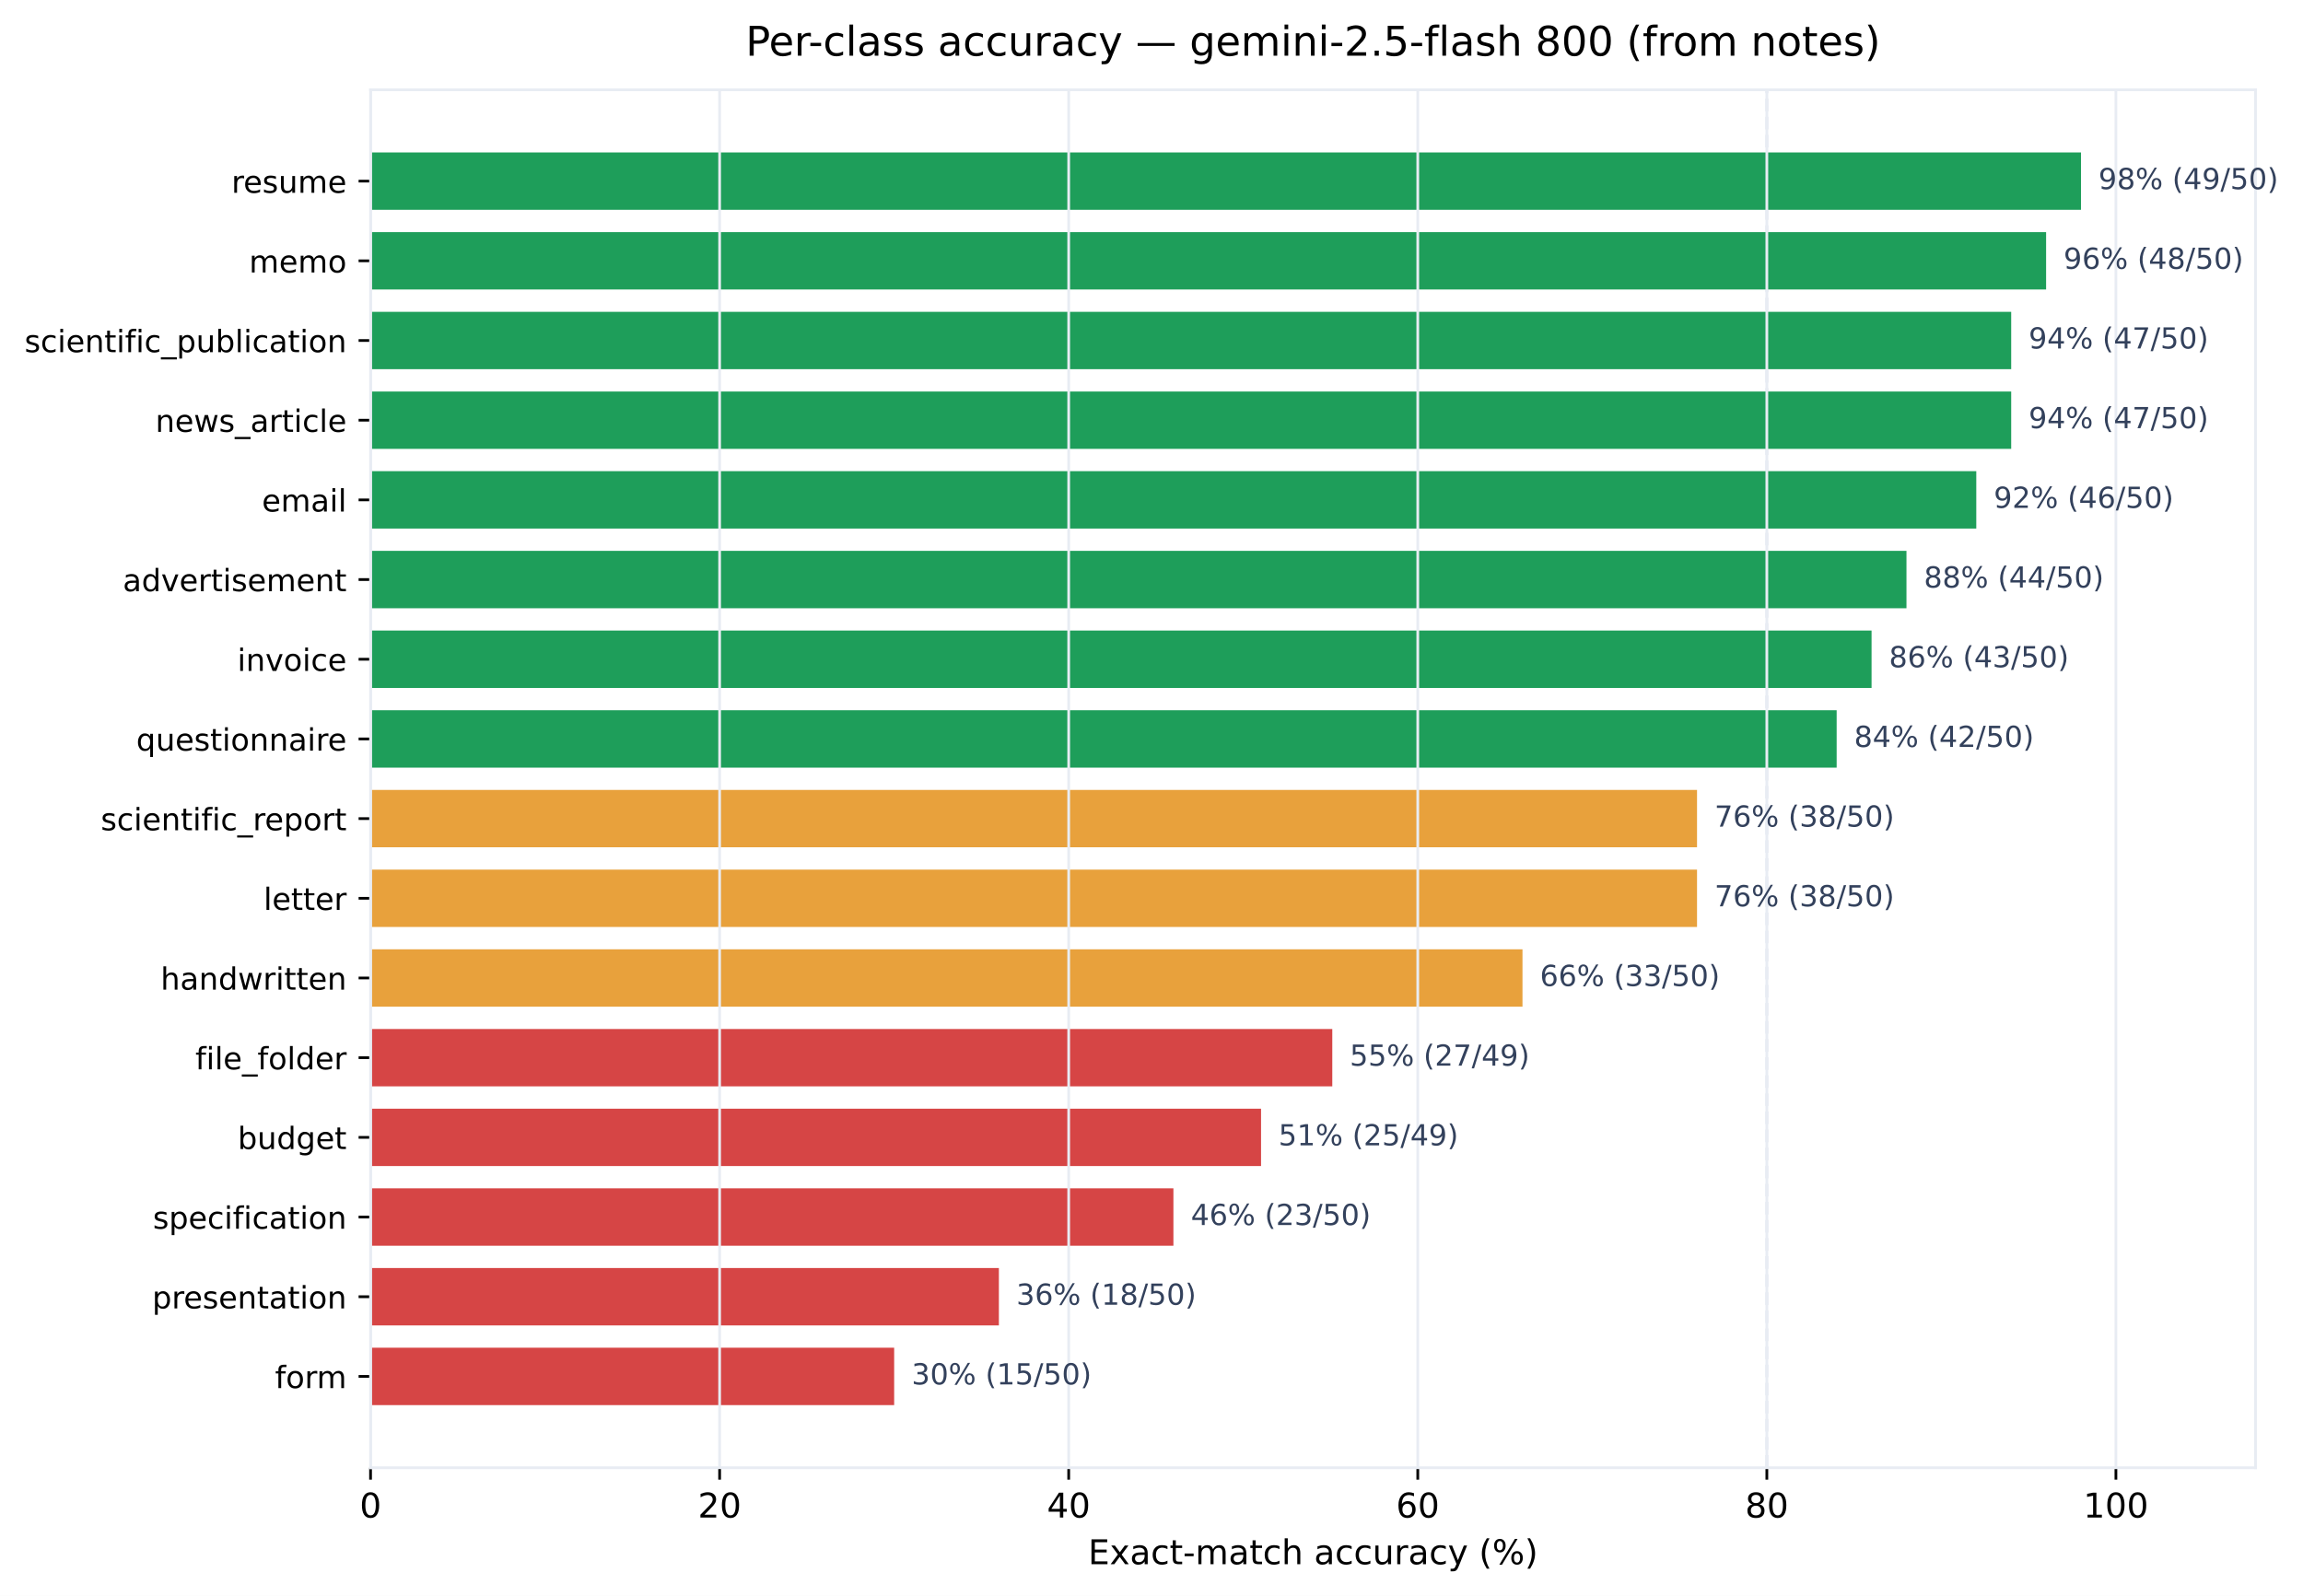
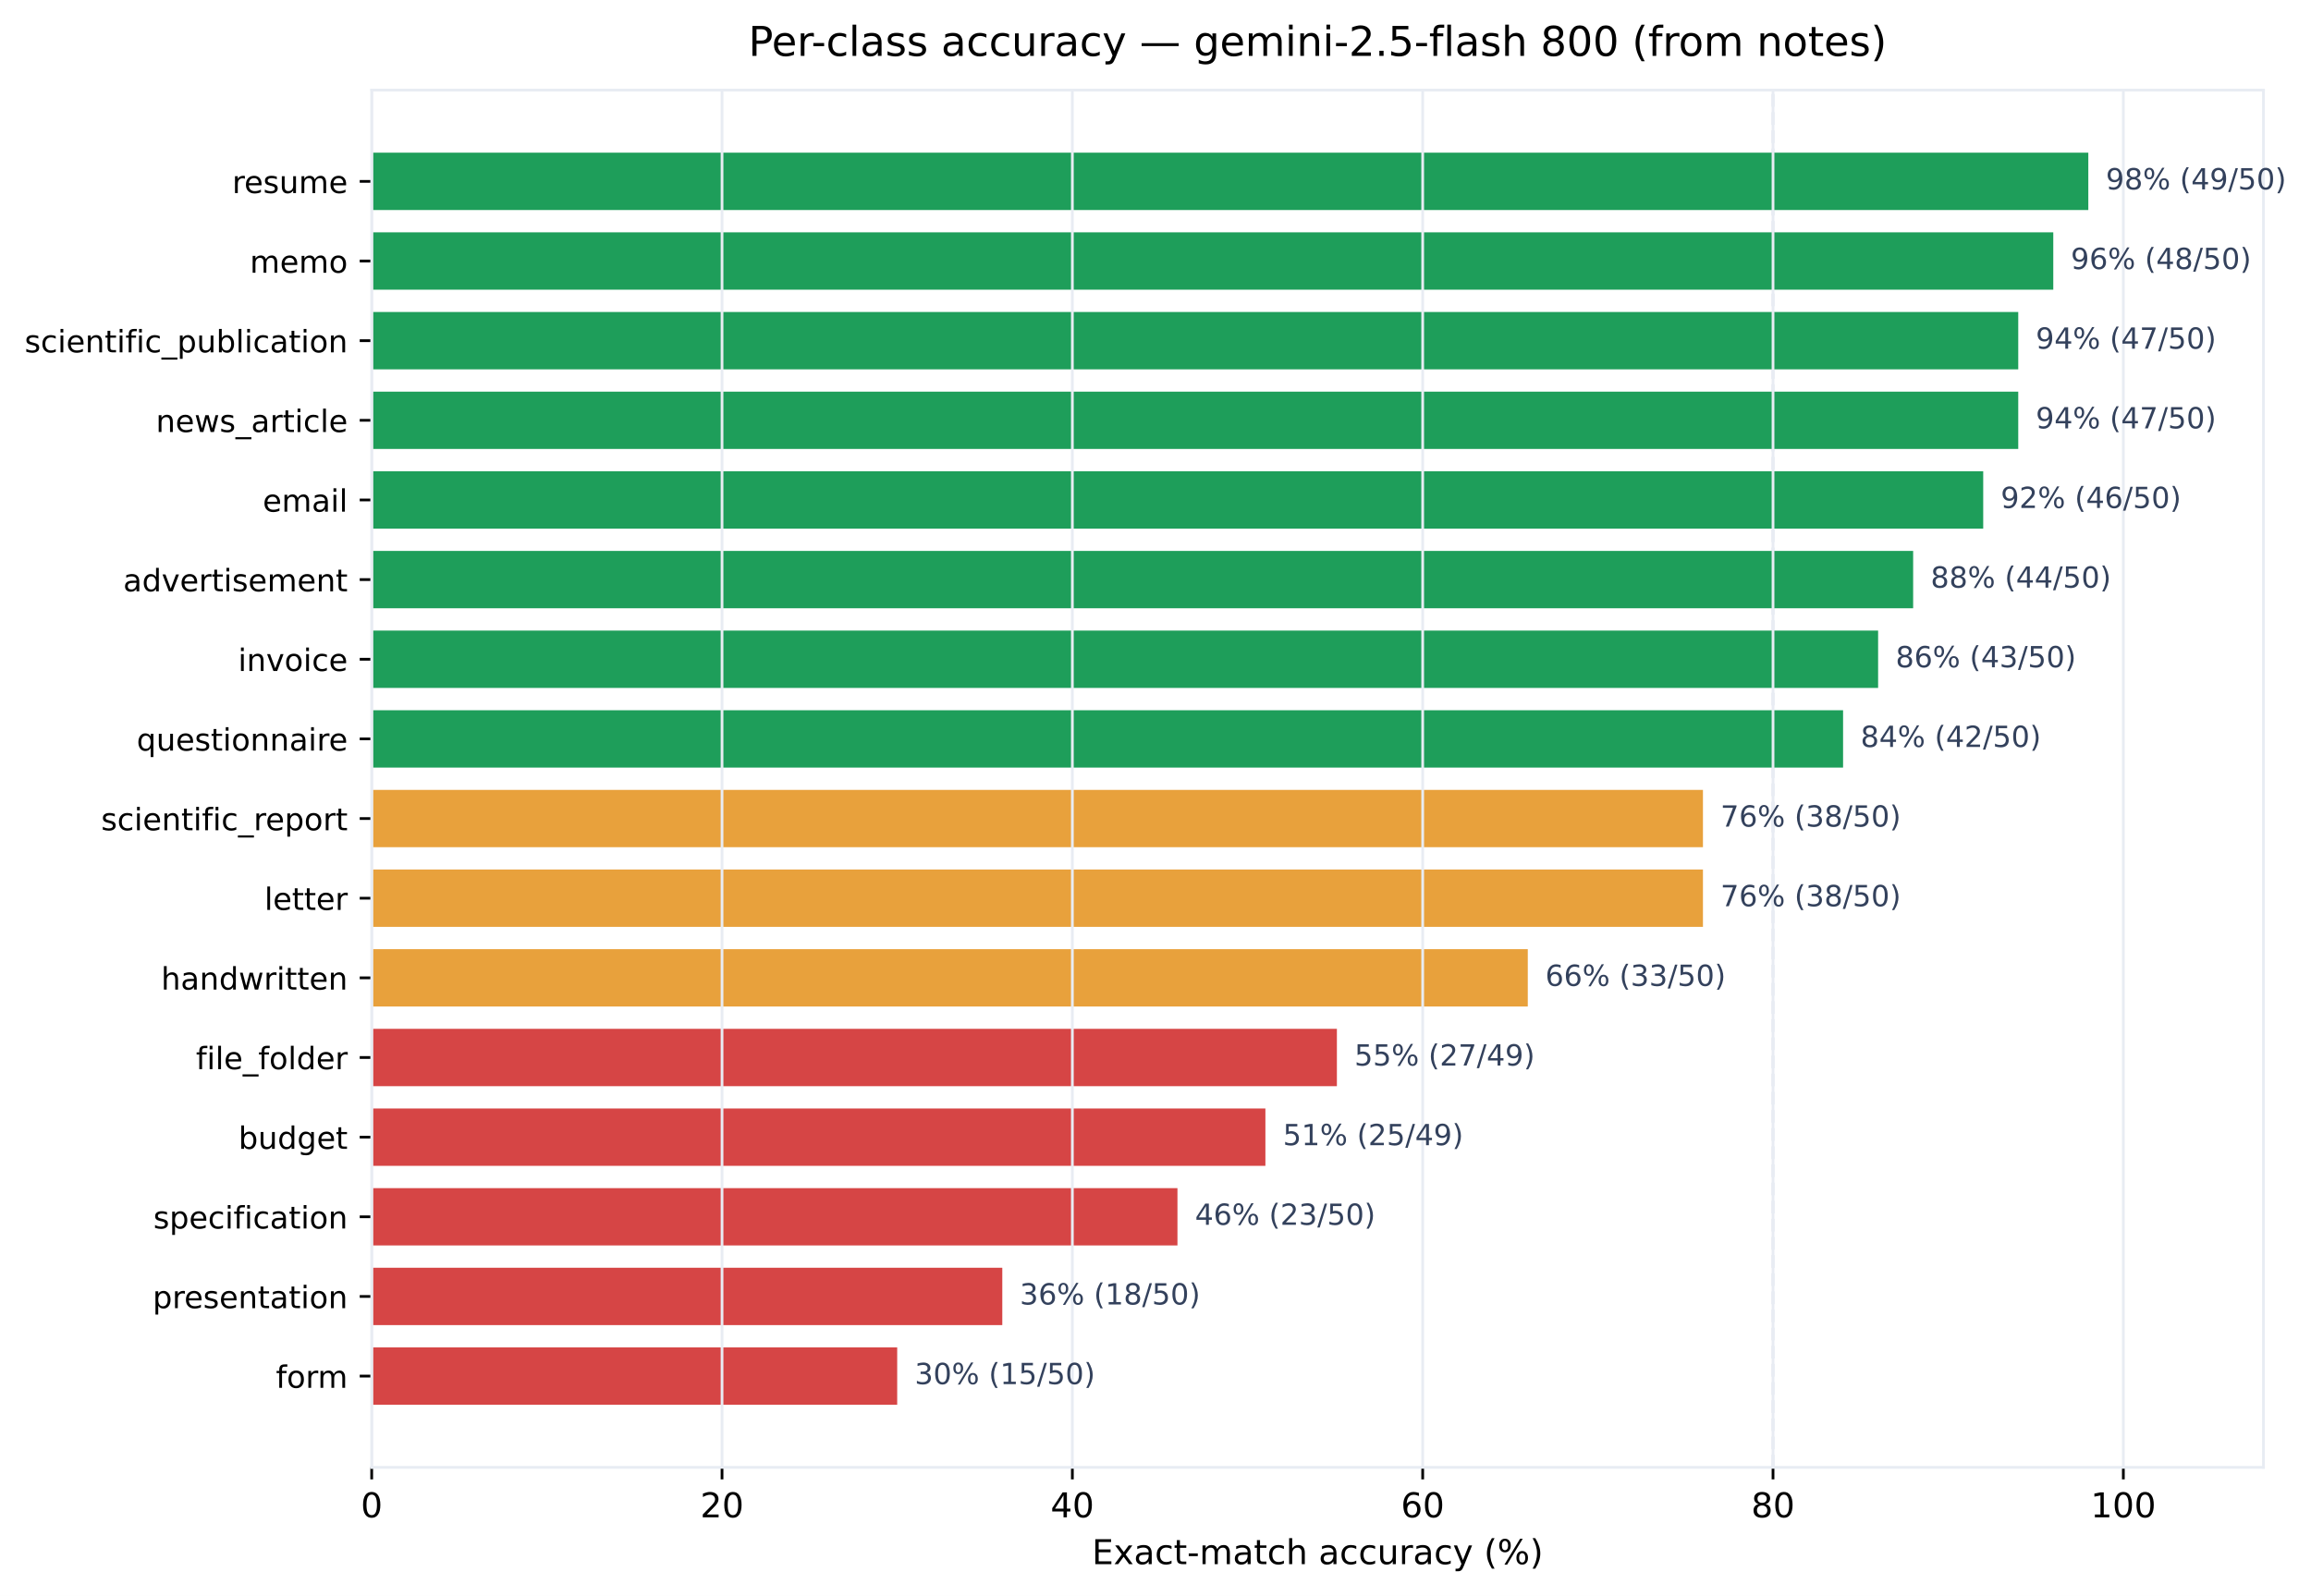
- <svg xmlns="http://www.w3.org/2000/svg" xmlns:xlink="http://www.w3.org/1999/xlink" width="674.707pt" height="467.674pt" viewBox="0 0 674.707 467.674" version="1.1">
+ <svg xmlns="http://www.w3.org/2000/svg" xmlns:xlink="http://www.w3.org/1999/xlink" width="674.954pt" height="466.234pt" viewBox="0 0 674.954 466.234" version="1.1">
  <defs>
    <style type="text/css">*{stroke-linejoin: round; stroke-linecap: butt}</style>
  </defs>
  <g id="figure_1">
    <g id="patch_1">
-       <path d="M 0 467.674  L 674.707 467.674  L 674.707 0  L 0 0  z " style="fill: #ffffff" />
+       <path d="M 0 466.234  L 674.954 466.234  L 674.954 0  L 0 0  z " style="fill: #ffffff" />
    </g>
    <g id="axes_1">
      <g id="patch_2">
-         <path d="M 108.559 430.118  L 660.804 430.118  L 660.804 26.318  L 108.559 26.318  z " style="fill: #ffffff" />
+         <path d="M 108.559 428.678  L 661.074 428.678  L 661.074 26.318  L 108.559 26.318  z " style="fill: #ffffff" />
      </g>
      <g id="line2d_1">
-         <path d="M 517.63 430.118  L 517.63 26.318  " clip-path="url(#p64cf6b61b1)" style="fill: none; stroke-dasharray: 3.7,1.6; stroke-dashoffset: 0; stroke: #e8ecf3" />
+         <path d="M 517.83 428.678  L 517.83 26.318  " clip-path="url(#pb1fbc8a06d)" style="fill: none; stroke-dasharray: 3.7,1.6; stroke-dashoffset: 0; stroke: #e8ecf3" />
      </g>
      <g id="patch_3">
-         <path d="M 108.559 411.764  L 261.961 411.764  L 261.961 394.95  L 108.559 394.95  z " clip-path="url(#p64cf6b61b1)" style="fill: #d64545" />
+         <path d="M 108.559 410.389  L 262.036 410.389  L 262.036 393.636  L 108.559 393.636  z " clip-path="url(#pb1fbc8a06d)" style="fill: #d64545" />
      </g>
      <g id="patch_4">
-         <path d="M 108.559 388.412  L 292.641 388.412  L 292.641 371.598  L 108.559 371.598  z " clip-path="url(#p64cf6b61b1)" style="fill: #d64545" />
+         <path d="M 108.559 387.12  L 292.731 387.12  L 292.731 370.367  L 108.559 370.367  z " clip-path="url(#pb1fbc8a06d)" style="fill: #d64545" />
      </g>
      <g id="patch_5">
-         <path d="M 108.559 365.06  L 343.775 365.06  L 343.775 348.247  L 108.559 348.247  z " clip-path="url(#p64cf6b61b1)" style="fill: #d64545" />
+         <path d="M 108.559 363.852  L 343.89 363.852  L 343.89 347.099  L 108.559 347.099  z " clip-path="url(#pb1fbc8a06d)" style="fill: #d64545" />
      </g>
      <g id="patch_6">
-         <path d="M 108.559 341.708  L 369.446 341.708  L 369.446 324.895  L 108.559 324.895  z " clip-path="url(#p64cf6b61b1)" style="fill: #d64545" />
+         <path d="M 108.559 340.583  L 369.574 340.583  L 369.574 323.83  L 108.559 323.83  z " clip-path="url(#pb1fbc8a06d)" style="fill: #d64545" />
      </g>
      <g id="patch_7">
-         <path d="M 108.559 318.356  L 390.317 318.356  L 390.317 301.543  L 108.559 301.543  z " clip-path="url(#p64cf6b61b1)" style="fill: #d64545" />
+         <path d="M 108.559 317.315  L 390.455 317.315  L 390.455 300.561  L 108.559 300.561  z " clip-path="url(#pb1fbc8a06d)" style="fill: #d64545" />
      </g>
      <g id="patch_8">
-         <path d="M 108.559 295.004  L 446.042 295.004  L 446.042 278.191  L 108.559 278.191  z " clip-path="url(#p64cf6b61b1)" style="fill: #e8a13c" />
+         <path d="M 108.559 294.046  L 446.207 294.046  L 446.207 277.293  L 108.559 277.293  z " clip-path="url(#pb1fbc8a06d)" style="fill: #e8a13c" />
      </g>
      <g id="patch_9">
-         <path d="M 108.559 271.653  L 497.176 271.653  L 497.176 254.839  L 108.559 254.839  z " clip-path="url(#p64cf6b61b1)" style="fill: #e8a13c" />
+         <path d="M 108.559 270.778  L 497.366 270.778  L 497.366 254.024  L 108.559 254.024  z " clip-path="url(#pb1fbc8a06d)" style="fill: #e8a13c" />
      </g>
      <g id="patch_10">
-         <path d="M 108.559 248.301  L 497.176 248.301  L 497.176 231.487  L 108.559 231.487  z " clip-path="url(#p64cf6b61b1)" style="fill: #e8a13c" />
+         <path d="M 108.559 247.509  L 497.366 247.509  L 497.366 230.756  L 108.559 230.756  z " clip-path="url(#pb1fbc8a06d)" style="fill: #e8a13c" />
      </g>
      <g id="patch_11">
-         <path d="M 108.559 224.949  L 538.083 224.949  L 538.083 208.136  L 108.559 208.136  z " clip-path="url(#p64cf6b61b1)" style="fill: #1e9e5a" />
+         <path d="M 108.559 224.241  L 538.293 224.241  L 538.293 207.487  L 108.559 207.487  z " clip-path="url(#pb1fbc8a06d)" style="fill: #1e9e5a" />
      </g>
      <g id="patch_12">
-         <path d="M 108.559 201.597  L 548.31 201.597  L 548.31 184.784  L 108.559 184.784  z " clip-path="url(#p64cf6b61b1)" style="fill: #1e9e5a" />
+         <path d="M 108.559 200.972  L 548.525 200.972  L 548.525 184.219  L 108.559 184.219  z " clip-path="url(#pb1fbc8a06d)" style="fill: #1e9e5a" />
      </g>
      <g id="patch_13">
-         <path d="M 108.559 178.245  L 558.537 178.245  L 558.537 161.432  L 108.559 161.432  z " clip-path="url(#p64cf6b61b1)" style="fill: #1e9e5a" />
+         <path d="M 108.559 177.703  L 558.757 177.703  L 558.757 160.95  L 108.559 160.95  z " clip-path="url(#pb1fbc8a06d)" style="fill: #1e9e5a" />
      </g>
      <g id="patch_14">
-         <path d="M 108.559 154.893  L 578.99 154.893  L 578.99 138.08  L 108.559 138.08  z " clip-path="url(#p64cf6b61b1)" style="fill: #1e9e5a" />
+         <path d="M 108.559 154.435  L 579.22 154.435  L 579.22 137.681  L 108.559 137.681  z " clip-path="url(#pb1fbc8a06d)" style="fill: #1e9e5a" />
      </g>
      <g id="patch_15">
-         <path d="M 108.559 131.542  L 589.217 131.542  L 589.217 114.728  L 108.559 114.728  z " clip-path="url(#p64cf6b61b1)" style="fill: #1e9e5a" />
+         <path d="M 108.559 131.166  L 589.452 131.166  L 589.452 114.413  L 108.559 114.413  z " clip-path="url(#pb1fbc8a06d)" style="fill: #1e9e5a" />
      </g>
      <g id="patch_16">
-         <path d="M 108.559 108.19  L 589.217 108.19  L 589.217 91.376  L 108.559 91.376  z " clip-path="url(#p64cf6b61b1)" style="fill: #1e9e5a" />
+         <path d="M 108.559 107.898  L 589.452 107.898  L 589.452 91.144  L 108.559 91.144  z " clip-path="url(#pb1fbc8a06d)" style="fill: #1e9e5a" />
      </g>
      <g id="patch_17">
-         <path d="M 108.559 84.838  L 599.444 84.838  L 599.444 68.025  L 108.559 68.025  z " clip-path="url(#p64cf6b61b1)" style="fill: #1e9e5a" />
+         <path d="M 108.559 84.629  L 599.684 84.629  L 599.684 67.876  L 108.559 67.876  z " clip-path="url(#pb1fbc8a06d)" style="fill: #1e9e5a" />
      </g>
      <g id="patch_18">
-         <path d="M 108.559 61.486  L 609.671 61.486  L 609.671 44.673  L 108.559 44.673  z " clip-path="url(#p64cf6b61b1)" style="fill: #1e9e5a" />
+         <path d="M 108.559 61.361  L 609.916 61.361  L 609.916 44.607  L 108.559 44.607  z " clip-path="url(#pb1fbc8a06d)" style="fill: #1e9e5a" />
      </g>
      <g id="matplotlib.axis_1">
        <g id="xtick_1">
          <g id="line2d_2">
-             <path d="M 108.559 430.118  L 108.559 26.318  " clip-path="url(#p64cf6b61b1)" style="fill: none; stroke: #e8ecf3; stroke-width: 0.8; stroke-linecap: square" />
+             <path d="M 108.559 428.678  L 108.559 26.318  " clip-path="url(#pb1fbc8a06d)" style="fill: none; stroke: #e8ecf3; stroke-width: 0.8; stroke-linecap: square" />
          </g>
          <g id="line2d_3">
            <defs>
-               <path id="mfd3cda7825" d="M 0 0  L 0 3.5  " style="stroke: #000000; stroke-width: 0.8" />
+               <path id="m0cc9f6e14e" d="M 0 0  L 0 3.5  " style="stroke: #000000; stroke-width: 0.8" />
            </defs>
            <g>
-               <use xlink:href="#mfd3cda7825" x="108.559" y="430.118" style="stroke: #000000; stroke-width: 0.8" />
+               <use xlink:href="#m0cc9f6e14e" x="108.559" y="428.678" style="stroke: #000000; stroke-width: 0.8" />
            </g>
          </g>
          <g id="text_1">
-             <text style="font-size: 10px; font-family: 'DejaVu Sans'; text-anchor: middle" x="108.559" y="444.717" transform="rotate(-0 108.5594 444.7166)">0</text>
+             <text style="font: 10px 'DejaVu Sans'; text-anchor: middle" x="108.559" y="443.277" transform="rotate(-0 108.5594 443.2766)">0</text>
          </g>
        </g>
        <g id="xtick_2">
          <g id="line2d_4">
-             <path d="M 210.827 430.118  L 210.827 26.318  " clip-path="url(#p64cf6b61b1)" style="fill: none; stroke: #e8ecf3; stroke-width: 0.8; stroke-linecap: square" />
+             <path d="M 210.877 428.678  L 210.877 26.318  " clip-path="url(#pb1fbc8a06d)" style="fill: none; stroke: #e8ecf3; stroke-width: 0.8; stroke-linecap: square" />
          </g>
          <g id="line2d_5">
            <g>
-               <use xlink:href="#mfd3cda7825" x="210.827" y="430.118" style="stroke: #000000; stroke-width: 0.8" />
+               <use xlink:href="#m0cc9f6e14e" x="210.877" y="428.678" style="stroke: #000000; stroke-width: 0.8" />
            </g>
          </g>
          <g id="text_2">
-             <text style="font-size: 10px; font-family: 'DejaVu Sans'; text-anchor: middle" x="210.827" y="444.717" transform="rotate(-0 210.827 444.7166)">20</text>
+             <text style="font: 10px 'DejaVu Sans'; text-anchor: middle" x="210.877" y="443.277" transform="rotate(-0 210.877 443.2766)">20</text>
          </g>
        </g>
        <g id="xtick_3">
          <g id="line2d_6">
-             <path d="M 313.095 430.118  L 313.095 26.318  " clip-path="url(#p64cf6b61b1)" style="fill: none; stroke: #e8ecf3; stroke-width: 0.8; stroke-linecap: square" />
+             <path d="M 313.195 428.678  L 313.195 26.318  " clip-path="url(#pb1fbc8a06d)" style="fill: none; stroke: #e8ecf3; stroke-width: 0.8; stroke-linecap: square" />
          </g>
          <g id="line2d_7">
            <g>
-               <use xlink:href="#mfd3cda7825" x="313.095" y="430.118" style="stroke: #000000; stroke-width: 0.8" />
+               <use xlink:href="#m0cc9f6e14e" x="313.195" y="428.678" style="stroke: #000000; stroke-width: 0.8" />
            </g>
          </g>
          <g id="text_3">
-             <text style="font-size: 10px; font-family: 'DejaVu Sans'; text-anchor: middle" x="313.095" y="444.717" transform="rotate(-0 313.0946 444.7166)">40</text>
+             <text style="font: 10px 'DejaVu Sans'; text-anchor: middle" x="313.195" y="443.277" transform="rotate(-0 313.1946 443.2766)">40</text>
          </g>
        </g>
        <g id="xtick_4">
          <g id="line2d_8">
-             <path d="M 415.362 430.118  L 415.362 26.318  " clip-path="url(#p64cf6b61b1)" style="fill: none; stroke: #e8ecf3; stroke-width: 0.8; stroke-linecap: square" />
+             <path d="M 415.512 428.678  L 415.512 26.318  " clip-path="url(#pb1fbc8a06d)" style="fill: none; stroke: #e8ecf3; stroke-width: 0.8; stroke-linecap: square" />
          </g>
          <g id="line2d_9">
            <g>
-               <use xlink:href="#mfd3cda7825" x="415.362" y="430.118" style="stroke: #000000; stroke-width: 0.8" />
+               <use xlink:href="#m0cc9f6e14e" x="415.512" y="428.678" style="stroke: #000000; stroke-width: 0.8" />
            </g>
          </g>
          <g id="text_4">
-             <text style="font-size: 10px; font-family: 'DejaVu Sans'; text-anchor: middle" x="415.362" y="444.717" transform="rotate(-0 415.3622 444.7166)">60</text>
+             <text style="font: 10px 'DejaVu Sans'; text-anchor: middle" x="415.512" y="443.277" transform="rotate(-0 415.5122 443.2766)">60</text>
          </g>
        </g>
        <g id="xtick_5">
          <g id="line2d_10">
-             <path d="M 517.63 430.118  L 517.63 26.318  " clip-path="url(#p64cf6b61b1)" style="fill: none; stroke: #e8ecf3; stroke-width: 0.8; stroke-linecap: square" />
+             <path d="M 517.83 428.678  L 517.83 26.318  " clip-path="url(#pb1fbc8a06d)" style="fill: none; stroke: #e8ecf3; stroke-width: 0.8; stroke-linecap: square" />
          </g>
          <g id="line2d_11">
            <g>
-               <use xlink:href="#mfd3cda7825" x="517.63" y="430.118" style="stroke: #000000; stroke-width: 0.8" />
+               <use xlink:href="#m0cc9f6e14e" x="517.83" y="428.678" style="stroke: #000000; stroke-width: 0.8" />
            </g>
          </g>
          <g id="text_5">
-             <text style="font-size: 10px; font-family: 'DejaVu Sans'; text-anchor: middle" x="517.63" y="444.717" transform="rotate(-0 517.6297 444.7166)">80</text>
+             <text style="font: 10px 'DejaVu Sans'; text-anchor: middle" x="517.83" y="443.277" transform="rotate(-0 517.8297 443.2766)">80</text>
          </g>
        </g>
        <g id="xtick_6">
          <g id="line2d_12">
-             <path d="M 619.897 430.118  L 619.897 26.318  " clip-path="url(#p64cf6b61b1)" style="fill: none; stroke: #e8ecf3; stroke-width: 0.8; stroke-linecap: square" />
+             <path d="M 620.147 428.678  L 620.147 26.318  " clip-path="url(#pb1fbc8a06d)" style="fill: none; stroke: #e8ecf3; stroke-width: 0.8; stroke-linecap: square" />
          </g>
          <g id="line2d_13">
            <g>
-               <use xlink:href="#mfd3cda7825" x="619.897" y="430.118" style="stroke: #000000; stroke-width: 0.8" />
+               <use xlink:href="#m0cc9f6e14e" x="620.147" y="428.678" style="stroke: #000000; stroke-width: 0.8" />
            </g>
          </g>
          <g id="text_6">
-             <text style="font-size: 10px; font-family: 'DejaVu Sans'; text-anchor: middle" x="619.897" y="444.717" transform="rotate(-0 619.8973 444.7166)">100</text>
+             <text style="font: 10px 'DejaVu Sans'; text-anchor: middle" x="620.147" y="443.277" transform="rotate(-0 620.1473 443.2766)">100</text>
          </g>
        </g>
        <g id="text_7">
-           <text style="font-size: 10px; font-family: 'DejaVu Sans'; text-anchor: middle" x="384.682" y="458.395" transform="rotate(-0 384.6819 458.3947)">Exact-match accuracy (%)</text>
+           <text style="font: 10px 'DejaVu Sans'; text-anchor: middle" x="384.817" y="456.955" transform="rotate(-0 384.8169 456.9547)">Exact-match accuracy (%)</text>
        </g>
      </g>
      <g id="matplotlib.axis_2">
        <g id="ytick_1">
          <g id="line2d_14">
            <defs>
-               <path id="m686c7773fb" d="M 0 0  L -3.5 0  " style="stroke: #000000; stroke-width: 0.8" />
+               <path id="ma778e7bd1a" d="M 0 0  L -3.5 0  " style="stroke: #000000; stroke-width: 0.8" />
            </defs>
            <g>
-               <use xlink:href="#m686c7773fb" x="108.559" y="403.357" style="stroke: #000000; stroke-width: 0.8" />
+               <use xlink:href="#ma778e7bd1a" x="108.559" y="402.012" style="stroke: #000000; stroke-width: 0.8" />
            </g>
          </g>
          <g id="text_8">
-             <text style="font-size: 9px; font-family: 'DejaVu Sans'; text-anchor: end" x="101.559" y="406.776" transform="rotate(-0 101.5594 406.7762)">form</text>
+             <text style="font: 9px 'DejaVu Sans'; text-anchor: end" x="101.559" y="405.432" transform="rotate(-0 101.5594 405.4316)">form</text>
          </g>
        </g>
        <g id="ytick_2">
          <g id="line2d_15">
            <g>
-               <use xlink:href="#m686c7773fb" x="108.559" y="380.005" style="stroke: #000000; stroke-width: 0.8" />
+               <use xlink:href="#ma778e7bd1a" x="108.559" y="378.744" style="stroke: #000000; stroke-width: 0.8" />
            </g>
          </g>
          <g id="text_9">
-             <text style="font-size: 9px; font-family: 'DejaVu Sans'; text-anchor: end" x="101.559" y="383.424" transform="rotate(-0 101.5594 383.4244)">presentation</text>
+             <text style="font: 9px 'DejaVu Sans'; text-anchor: end" x="101.559" y="382.163" transform="rotate(-0 101.5594 382.1631)">presentation</text>
          </g>
        </g>
        <g id="ytick_3">
          <g id="line2d_16">
            <g>
-               <use xlink:href="#m686c7773fb" x="108.559" y="356.653" style="stroke: #000000; stroke-width: 0.8" />
+               <use xlink:href="#ma778e7bd1a" x="108.559" y="355.475" style="stroke: #000000; stroke-width: 0.8" />
            </g>
          </g>
          <g id="text_10">
-             <text style="font-size: 9px; font-family: 'DejaVu Sans'; text-anchor: end" x="101.559" y="360.073" transform="rotate(-0 101.5594 360.0725)">specification</text>
+             <text style="font: 9px 'DejaVu Sans'; text-anchor: end" x="101.559" y="358.895" transform="rotate(-0 101.5594 358.8945)">specification</text>
          </g>
        </g>
        <g id="ytick_4">
          <g id="line2d_17">
            <g>
-               <use xlink:href="#m686c7773fb" x="108.559" y="333.301" style="stroke: #000000; stroke-width: 0.8" />
+               <use xlink:href="#ma778e7bd1a" x="108.559" y="332.207" style="stroke: #000000; stroke-width: 0.8" />
            </g>
          </g>
          <g id="text_11">
-             <text style="font-size: 9px; font-family: 'DejaVu Sans'; text-anchor: end" x="101.559" y="336.721" transform="rotate(-0 101.5594 336.7207)">budget</text>
+             <text style="font: 9px 'DejaVu Sans'; text-anchor: end" x="101.559" y="335.626" transform="rotate(-0 101.5594 335.626)">budget</text>
          </g>
        </g>
        <g id="ytick_5">
          <g id="line2d_18">
            <g>
-               <use xlink:href="#m686c7773fb" x="108.559" y="309.95" style="stroke: #000000; stroke-width: 0.8" />
+               <use xlink:href="#ma778e7bd1a" x="108.559" y="308.938" style="stroke: #000000; stroke-width: 0.8" />
            </g>
          </g>
          <g id="text_12">
-             <text style="font-size: 9px; font-family: 'DejaVu Sans'; text-anchor: end" x="101.559" y="313.369" transform="rotate(-0 101.5594 313.3689)">file_folder</text>
+             <text style="font: 9px 'DejaVu Sans'; text-anchor: end" x="101.559" y="312.357" transform="rotate(-0 101.5594 312.3574)">file_folder</text>
          </g>
        </g>
        <g id="ytick_6">
          <g id="line2d_19">
            <g>
-               <use xlink:href="#m686c7773fb" x="108.559" y="286.598" style="stroke: #000000; stroke-width: 0.8" />
+               <use xlink:href="#ma778e7bd1a" x="108.559" y="285.67" style="stroke: #000000; stroke-width: 0.8" />
            </g>
          </g>
          <g id="text_13">
-             <text style="font-size: 9px; font-family: 'DejaVu Sans'; text-anchor: end" x="101.559" y="290.017" transform="rotate(-0 101.5594 290.017)">handwritten</text>
+             <text style="font: 9px 'DejaVu Sans'; text-anchor: end" x="101.559" y="289.089" transform="rotate(-0 101.5594 289.0888)">handwritten</text>
          </g>
        </g>
        <g id="ytick_7">
          <g id="line2d_20">
            <g>
-               <use xlink:href="#m686c7773fb" x="108.559" y="263.246" style="stroke: #000000; stroke-width: 0.8" />
+               <use xlink:href="#ma778e7bd1a" x="108.559" y="262.401" style="stroke: #000000; stroke-width: 0.8" />
            </g>
          </g>
          <g id="text_14">
-             <text style="font-size: 9px; font-family: 'DejaVu Sans'; text-anchor: end" x="101.559" y="266.665" transform="rotate(-0 101.5594 266.6652)">letter</text>
+             <text style="font: 9px 'DejaVu Sans'; text-anchor: end" x="101.559" y="265.82" transform="rotate(-0 101.5594 265.8203)">letter</text>
          </g>
        </g>
        <g id="ytick_8">
          <g id="line2d_21">
            <g>
-               <use xlink:href="#m686c7773fb" x="108.559" y="239.894" style="stroke: #000000; stroke-width: 0.8" />
+               <use xlink:href="#ma778e7bd1a" x="108.559" y="239.132" style="stroke: #000000; stroke-width: 0.8" />
            </g>
          </g>
          <g id="text_15">
-             <text style="font-size: 9px; font-family: 'DejaVu Sans'; text-anchor: end" x="101.559" y="243.313" transform="rotate(-0 101.5594 243.3133)">scientific_report</text>
+             <text style="font: 9px 'DejaVu Sans'; text-anchor: end" x="101.559" y="242.552" transform="rotate(-0 101.5594 242.5517)">scientific_report</text>
          </g>
        </g>
        <g id="ytick_9">
          <g id="line2d_22">
            <g>
-               <use xlink:href="#m686c7773fb" x="108.559" y="216.542" style="stroke: #000000; stroke-width: 0.8" />
+               <use xlink:href="#ma778e7bd1a" x="108.559" y="215.864" style="stroke: #000000; stroke-width: 0.8" />
            </g>
          </g>
          <g id="text_16">
-             <text style="font-size: 9px; font-family: 'DejaVu Sans'; text-anchor: end" x="101.559" y="219.962" transform="rotate(-0 101.5594 219.9615)">questionnaire</text>
+             <text style="font: 9px 'DejaVu Sans'; text-anchor: end" x="101.559" y="219.283" transform="rotate(-0 101.5594 219.2831)">questionnaire</text>
          </g>
        </g>
        <g id="ytick_10">
          <g id="line2d_23">
            <g>
-               <use xlink:href="#m686c7773fb" x="108.559" y="193.19" style="stroke: #000000; stroke-width: 0.8" />
+               <use xlink:href="#ma778e7bd1a" x="108.559" y="192.595" style="stroke: #000000; stroke-width: 0.8" />
            </g>
          </g>
          <g id="text_17">
-             <text style="font-size: 9px; font-family: 'DejaVu Sans'; text-anchor: end" x="101.559" y="196.61" transform="rotate(-0 101.5594 196.6097)">invoice</text>
+             <text style="font: 9px 'DejaVu Sans'; text-anchor: end" x="101.559" y="196.015" transform="rotate(-0 101.5594 196.0146)">invoice</text>
          </g>
        </g>
        <g id="ytick_11">
          <g id="line2d_24">
            <g>
-               <use xlink:href="#m686c7773fb" x="108.559" y="169.839" style="stroke: #000000; stroke-width: 0.8" />
+               <use xlink:href="#ma778e7bd1a" x="108.559" y="169.327" style="stroke: #000000; stroke-width: 0.8" />
            </g>
          </g>
          <g id="text_18">
-             <text style="font-size: 9px; font-family: 'DejaVu Sans'; text-anchor: end" x="101.559" y="173.258" transform="rotate(-0 101.5594 173.2578)">advertisement</text>
+             <text style="font: 9px 'DejaVu Sans'; text-anchor: end" x="101.559" y="172.746" transform="rotate(-0 101.5594 172.746)">advertisement</text>
          </g>
        </g>
        <g id="ytick_12">
          <g id="line2d_25">
            <g>
-               <use xlink:href="#m686c7773fb" x="108.559" y="146.487" style="stroke: #000000; stroke-width: 0.8" />
+               <use xlink:href="#ma778e7bd1a" x="108.559" y="146.058" style="stroke: #000000; stroke-width: 0.8" />
            </g>
          </g>
          <g id="text_19">
-             <text style="font-size: 9px; font-family: 'DejaVu Sans'; text-anchor: end" x="101.559" y="149.906" transform="rotate(-0 101.5594 149.906)">email</text>
+             <text style="font: 9px 'DejaVu Sans'; text-anchor: end" x="101.559" y="149.477" transform="rotate(-0 101.5594 149.4775)">email</text>
          </g>
        </g>
        <g id="ytick_13">
          <g id="line2d_26">
            <g>
-               <use xlink:href="#m686c7773fb" x="108.559" y="123.135" style="stroke: #000000; stroke-width: 0.8" />
+               <use xlink:href="#ma778e7bd1a" x="108.559" y="122.79" style="stroke: #000000; stroke-width: 0.8" />
            </g>
          </g>
          <g id="text_20">
-             <text style="font-size: 9px; font-family: 'DejaVu Sans'; text-anchor: end" x="101.559" y="126.554" transform="rotate(-0 101.5594 126.5541)">news_article</text>
+             <text style="font: 9px 'DejaVu Sans'; text-anchor: end" x="101.559" y="126.209" transform="rotate(-0 101.5594 126.2089)">news_article</text>
          </g>
        </g>
        <g id="ytick_14">
          <g id="line2d_27">
            <g>
-               <use xlink:href="#m686c7773fb" x="108.559" y="99.783" style="stroke: #000000; stroke-width: 0.8" />
+               <use xlink:href="#ma778e7bd1a" x="108.559" y="99.521" style="stroke: #000000; stroke-width: 0.8" />
            </g>
          </g>
          <g id="text_21">
-             <text style="font-size: 9px; font-family: 'DejaVu Sans'; text-anchor: end" x="101.559" y="103.202" transform="rotate(-0 101.5594 103.2023)">scientific_publication</text>
+             <text style="font: 9px 'DejaVu Sans'; text-anchor: end" x="101.559" y="102.94" transform="rotate(-0 101.5594 102.9403)">scientific_publication</text>
          </g>
        </g>
        <g id="ytick_15">
          <g id="line2d_28">
            <g>
-               <use xlink:href="#m686c7773fb" x="108.559" y="76.431" style="stroke: #000000; stroke-width: 0.8" />
+               <use xlink:href="#ma778e7bd1a" x="108.559" y="76.252" style="stroke: #000000; stroke-width: 0.8" />
            </g>
          </g>
          <g id="text_22">
-             <text style="font-size: 9px; font-family: 'DejaVu Sans'; text-anchor: end" x="101.559" y="79.85" transform="rotate(-0 101.5594 79.85047)">memo</text>
+             <text style="font: 9px 'DejaVu Sans'; text-anchor: end" x="101.559" y="79.672" transform="rotate(-0 101.5594 79.67176)">memo</text>
          </g>
        </g>
        <g id="ytick_16">
          <g id="line2d_29">
            <g>
-               <use xlink:href="#m686c7773fb" x="108.559" y="53.079" style="stroke: #000000; stroke-width: 0.8" />
+               <use xlink:href="#ma778e7bd1a" x="108.559" y="52.984" style="stroke: #000000; stroke-width: 0.8" />
            </g>
          </g>
          <g id="text_23">
-             <text style="font-size: 9px; font-family: 'DejaVu Sans'; text-anchor: end" x="101.559" y="56.499" transform="rotate(-0 101.5594 56.49863)">resume</text>
+             <text style="font: 9px 'DejaVu Sans'; text-anchor: end" x="101.559" y="56.403" transform="rotate(-0 101.5594 56.4032)">resume</text>
          </g>
        </g>
      </g>
      <g id="patch_19">
-         <path d="M 108.559 430.118  L 108.559 26.318  " style="fill: none; stroke: #e8ecf3; stroke-width: 0.8; stroke-linejoin: miter; stroke-linecap: square" />
+         <path d="M 108.559 428.678  L 108.559 26.318  " style="fill: none; stroke: #e8ecf3; stroke-width: 0.8; stroke-linejoin: miter; stroke-linecap: square" />
      </g>
      <g id="patch_20">
-         <path d="M 660.804 430.118  L 660.804 26.318  " style="fill: none; stroke: #e8ecf3; stroke-width: 0.8; stroke-linejoin: miter; stroke-linecap: square" />
+         <path d="M 661.074 428.678  L 661.074 26.318  " style="fill: none; stroke: #e8ecf3; stroke-width: 0.8; stroke-linejoin: miter; stroke-linecap: square" />
      </g>
      <g id="patch_21">
-         <path d="M 108.559 430.118  L 660.804 430.118  " style="fill: none; stroke: #e8ecf3; stroke-width: 0.8; stroke-linejoin: miter; stroke-linecap: square" />
+         <path d="M 108.559 428.678  L 661.074 428.678  " style="fill: none; stroke: #e8ecf3; stroke-width: 0.8; stroke-linejoin: miter; stroke-linecap: square" />
      </g>
      <g id="patch_22">
-         <path d="M 108.559 26.318  L 660.804 26.318  " style="fill: none; stroke: #e8ecf3; stroke-width: 0.8; stroke-linejoin: miter; stroke-linecap: square" />
+         <path d="M 108.559 26.318  L 661.074 26.318  " style="fill: none; stroke: #e8ecf3; stroke-width: 0.8; stroke-linejoin: miter; stroke-linecap: square" />
      </g>
      <g id="text_24">
-         <text style="font-size: 8.5px; font-family: 'DejaVu Sans'; text-anchor: start; fill: #33415c" x="267.074" y="405.702" transform="rotate(-0 267.0741 405.7024)">30% (15/50)</text>
+         <text style="fill: #33415c; font: 8.5px 'DejaVu Sans'; text-anchor: start" x="267.152" y="404.358" transform="rotate(-0 267.1516 404.3578)">30% (15/50)</text>
      </g>
      <g id="text_25">
-         <text style="font-size: 8.5px; font-family: 'DejaVu Sans'; text-anchor: start; fill: #33415c" x="297.754" y="382.351" transform="rotate(-0 297.7544 382.3505)">36% (18/50)</text>
+         <text style="fill: #33415c; font: 8.5px 'DejaVu Sans'; text-anchor: start" x="297.847" y="381.089" transform="rotate(-0 297.8469 381.0893)">36% (18/50)</text>
      </g>
      <g id="text_26">
-         <text style="font-size: 8.5px; font-family: 'DejaVu Sans'; text-anchor: start; fill: #33415c" x="348.888" y="358.999" transform="rotate(-0 348.8882 358.9987)">46% (23/50)</text>
+         <text style="fill: #33415c; font: 8.5px 'DejaVu Sans'; text-anchor: start" x="349.006" y="357.821" transform="rotate(-0 349.0057 357.8207)">46% (23/50)</text>
      </g>
      <g id="text_27">
-         <text style="font-size: 8.5px; font-family: 'DejaVu Sans'; text-anchor: start; fill: #33415c" x="374.559" y="335.647" transform="rotate(-0 374.5595 335.6469)">51% (25/49)</text>
+         <text style="fill: #33415c; font: 8.5px 'DejaVu Sans'; text-anchor: start" x="374.69" y="334.552" transform="rotate(-0 374.6895 334.5521)">51% (25/49)</text>
      </g>
      <g id="text_28">
-         <text style="font-size: 8.5px; font-family: 'DejaVu Sans'; text-anchor: start; fill: #33415c" x="395.43" y="312.295" transform="rotate(-0 395.4304 312.295)">55% (27/49)</text>
+         <text style="fill: #33415c; font: 8.5px 'DejaVu Sans'; text-anchor: start" x="395.571" y="311.284" transform="rotate(-0 395.5707 311.2836)">55% (27/49)</text>
      </g>
      <g id="text_29">
-         <text style="font-size: 8.5px; font-family: 'DejaVu Sans'; text-anchor: start; fill: #33415c" x="451.156" y="288.943" transform="rotate(-0 451.1558 288.9432)">66% (33/50)</text>
+         <text style="fill: #33415c; font: 8.5px 'DejaVu Sans'; text-anchor: start" x="451.323" y="288.015" transform="rotate(-0 451.3233 288.015)">66% (33/50)</text>
      </g>
      <g id="text_30">
-         <text style="font-size: 8.5px; font-family: 'DejaVu Sans'; text-anchor: start; fill: #33415c" x="502.29" y="265.591" transform="rotate(-0 502.2896 265.5914)">76% (38/50)</text>
+         <text style="fill: #33415c; font: 8.5px 'DejaVu Sans'; text-anchor: start" x="502.482" y="264.746" transform="rotate(-0 502.4821 264.7464)">76% (38/50)</text>
      </g>
      <g id="text_31">
-         <text style="font-size: 8.5px; font-family: 'DejaVu Sans'; text-anchor: start; fill: #33415c" x="502.29" y="242.24" transform="rotate(-0 502.2896 242.2395)">76% (38/50)</text>
+         <text style="fill: #33415c; font: 8.5px 'DejaVu Sans'; text-anchor: start" x="502.482" y="241.478" transform="rotate(-0 502.4821 241.4779)">76% (38/50)</text>
      </g>
      <g id="text_32">
-         <text style="font-size: 8.5px; font-family: 'DejaVu Sans'; text-anchor: start; fill: #33415c" x="543.197" y="218.888" transform="rotate(-0 543.1966 218.8877)">84% (42/50)</text>
+         <text style="fill: #33415c; font: 8.5px 'DejaVu Sans'; text-anchor: start" x="543.409" y="218.209" transform="rotate(-0 543.4091 218.2093)">84% (42/50)</text>
      </g>
      <g id="text_33">
-         <text style="font-size: 8.5px; font-family: 'DejaVu Sans'; text-anchor: start; fill: #33415c" x="553.423" y="195.536" transform="rotate(-0 553.4234 195.5358)">86% (43/50)</text>
+         <text style="fill: #33415c; font: 8.5px 'DejaVu Sans'; text-anchor: start" x="553.641" y="194.941" transform="rotate(-0 553.6409 194.9407)">86% (43/50)</text>
      </g>
      <g id="text_34">
-         <text style="font-size: 8.5px; font-family: 'DejaVu Sans'; text-anchor: start; fill: #33415c" x="563.65" y="172.184" transform="rotate(-0 563.6502 172.184)">88% (44/50)</text>
+         <text style="fill: #33415c; font: 8.5px 'DejaVu Sans'; text-anchor: start" x="563.873" y="171.672" transform="rotate(-0 563.8727 171.6722)">88% (44/50)</text>
      </g>
      <g id="text_35">
-         <text style="font-size: 8.5px; font-family: 'DejaVu Sans'; text-anchor: start; fill: #33415c" x="584.104" y="148.832" transform="rotate(-0 584.1037 148.8322)">92% (46/50)</text>
+         <text style="fill: #33415c; font: 8.5px 'DejaVu Sans'; text-anchor: start" x="584.336" y="148.404" transform="rotate(-0 584.3362 148.4036)">92% (46/50)</text>
      </g>
      <g id="text_36">
-         <text style="font-size: 8.5px; font-family: 'DejaVu Sans'; text-anchor: start; fill: #33415c" x="594.33" y="125.48" transform="rotate(-0 594.3304 125.4803)">94% (47/50)</text>
+         <text style="fill: #33415c; font: 8.5px 'DejaVu Sans'; text-anchor: start" x="594.568" y="125.135" transform="rotate(-0 594.5679 125.1351)">94% (47/50)</text>
      </g>
      <g id="text_37">
-         <text style="font-size: 8.5px; font-family: 'DejaVu Sans'; text-anchor: start; fill: #33415c" x="594.33" y="102.128" transform="rotate(-0 594.3304 102.1285)">94% (47/50)</text>
+         <text style="fill: #33415c; font: 8.5px 'DejaVu Sans'; text-anchor: start" x="594.568" y="101.866" transform="rotate(-0 594.5679 101.8665)">94% (47/50)</text>
      </g>
      <g id="text_38">
-         <text style="font-size: 8.5px; font-family: 'DejaVu Sans'; text-anchor: start; fill: #33415c" x="604.557" y="78.777" transform="rotate(-0 604.5572 78.77664)">96% (48/50)</text>
+         <text style="fill: #33415c; font: 8.5px 'DejaVu Sans'; text-anchor: start" x="604.8" y="78.598" transform="rotate(-0 604.7997 78.59793)">96% (48/50)</text>
      </g>
      <g id="text_39">
-         <text style="font-size: 8.5px; font-family: 'DejaVu Sans'; text-anchor: start; fill: #33415c" x="614.784" y="55.425" transform="rotate(-0 614.784 55.4248)">98% (49/50)</text>
+         <text style="fill: #33415c; font: 8.5px 'DejaVu Sans'; text-anchor: start" x="615.031" y="55.329" transform="rotate(-0 615.0315 55.32937)">98% (49/50)</text>
      </g>
      <g id="text_40">
-         <text style="font-size: 12px; font-family: 'DejaVu Sans'; text-anchor: middle" x="384.682" y="16.318" transform="rotate(-0 384.6819 16.31812)">Per-class accuracy — gemini-2.5-flash 800 (from notes)</text>
+         <text style="font: 12px 'DejaVu Sans'; text-anchor: middle" x="384.817" y="16.318" transform="rotate(-0 384.8169 16.31812)">Per-class accuracy — gemini-2.5-flash 800 (from notes)</text>
      </g>
    </g>
  </g>
  <defs>
-     <clipPath id="p64cf6b61b1">
-       <rect x="108.559" y="26.318" width="552.245" height="403.8" />
+     <clipPath id="pb1fbc8a06d">
+       <rect x="108.559" y="26.318" width="552.515" height="402.36" />
    </clipPath>
  </defs>
</svg>
